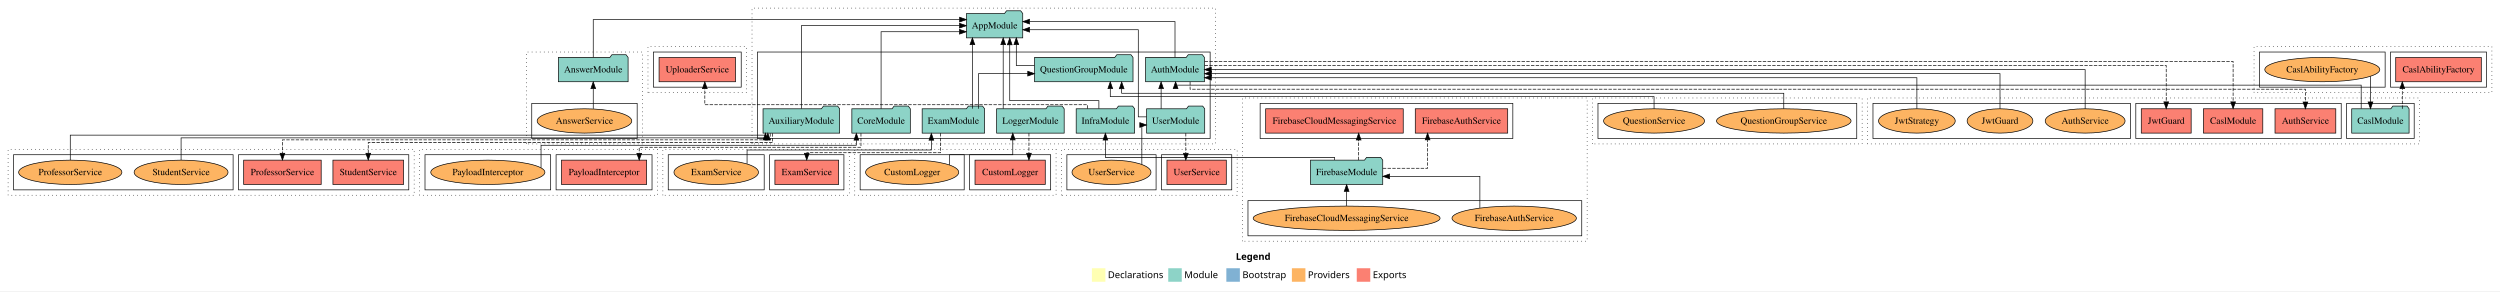
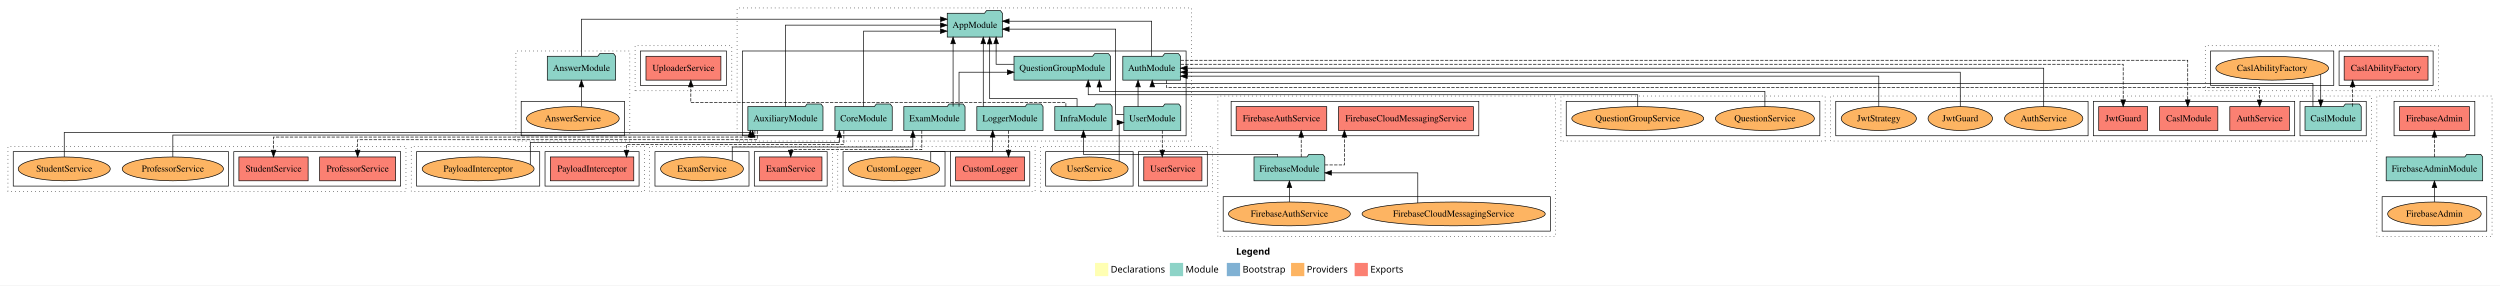
- <svg xmlns="http://www.w3.org/2000/svg" width="3700pt" height="431pt" viewBox="0.00 0.00 3700.00 431.00">
+ <svg xmlns="http://www.w3.org/2000/svg" width="3775pt" height="431pt" viewBox="0.00 0.00 3775.00 431.00">
  <g id="graph0" class="graph" transform="scale(1 1) rotate(0) translate(4 427)">
-     <polygon fill="white" stroke="transparent" points="-4,4 -4,-427 3696,-427 3696,4 -4,4" />
-     <text text-anchor="start" x="1825.01" y="-42.4" font-family="sans-serif" font-weight="bold" font-size="14.00">Legend</text>
-     <polygon fill="#ffffb3" stroke="transparent" points="1612,-10 1612,-30 1632,-30 1632,-10 1612,-10" />
-     <text text-anchor="start" x="1635.63" y="-15.4" font-family="sans-serif" font-size="14.00">  Declarations</text>
-     <polygon fill="#8dd3c7" stroke="transparent" points="1725,-10 1725,-30 1745,-30 1745,-10 1725,-10" />
-     <text text-anchor="start" x="1748.73" y="-15.4" font-family="sans-serif" font-size="14.00">  Module</text>
-     <polygon fill="#80b1d3" stroke="transparent" points="1811,-10 1811,-30 1831,-30 1831,-10 1811,-10" />
-     <text text-anchor="start" x="1834.78" y="-15.4" font-family="sans-serif" font-size="14.00">  Bootstrap</text>
-     <polygon fill="#fdb462" stroke="transparent" points="1908,-10 1908,-30 1928,-30 1928,-10 1908,-10" />
-     <text text-anchor="start" x="1931.67" y="-15.4" font-family="sans-serif" font-size="14.00">  Providers</text>
-     <polygon fill="#fb8072" stroke="transparent" points="2004,-10 2004,-30 2024,-30 2024,-10 2004,-10" />
-     <text text-anchor="start" x="2027.73" y="-15.4" font-family="sans-serif" font-size="14.00">  Exports</text>
+     <polygon fill="white" stroke="transparent" points="-4,4 -4,-427 3771,-427 3771,4 -4,4" />
+     <text text-anchor="start" x="1862.51" y="-42.4" font-family="sans-serif" font-weight="bold" font-size="14.00">Legend</text>
+     <polygon fill="#ffffb3" stroke="transparent" points="1649.5,-10 1649.5,-30 1669.5,-30 1669.5,-10 1649.5,-10" />
+     <text text-anchor="start" x="1673.13" y="-15.4" font-family="sans-serif" font-size="14.00">  Declarations</text>
+     <polygon fill="#8dd3c7" stroke="transparent" points="1762.5,-10 1762.5,-30 1782.5,-30 1782.5,-10 1762.5,-10" />
+     <text text-anchor="start" x="1786.23" y="-15.4" font-family="sans-serif" font-size="14.00">  Module</text>
+     <polygon fill="#80b1d3" stroke="transparent" points="1848.5,-10 1848.5,-30 1868.5,-30 1868.5,-10 1848.5,-10" />
+     <text text-anchor="start" x="1872.28" y="-15.4" font-family="sans-serif" font-size="14.00">  Bootstrap</text>
+     <polygon fill="#fdb462" stroke="transparent" points="1945.5,-10 1945.5,-30 1965.5,-30 1965.5,-10 1945.5,-10" />
+     <text text-anchor="start" x="1969.17" y="-15.4" font-family="sans-serif" font-size="14.00">  Providers</text>
+     <polygon fill="#fb8072" stroke="transparent" points="2041.5,-10 2041.5,-30 2061.5,-30 2061.5,-10 2041.5,-10" />
+     <text text-anchor="start" x="2065.23" y="-15.4" font-family="sans-serif" font-size="14.00">  Exports</text>
    <g id="clust1" class="cluster">
      <polygon fill="none" stroke="black" stroke-dasharray="1,5" points="775,-214 775,-350 947,-350 947,-214 775,-214" />
    </g>
    <g id="clust6" class="cluster">
      <polygon fill="none" stroke="black" points="783,-222 783,-274 939,-274 939,-222 783,-222" />
    </g>
    <g id="clust7" class="cluster">
      <polygon fill="none" stroke="black" stroke-dasharray="1,5" points="1109,-214 1109,-415 1795,-415 1795,-214 1109,-214" />
    </g>
    <g id="clust9" class="cluster">
      <polygon fill="none" stroke="black" points="1117,-222 1117,-350 1787,-350 1787,-222 1117,-222" />
    </g>
    <g id="clust13" class="cluster">
      <polygon fill="none" stroke="black" stroke-dasharray="1,5" points="2760,-214 2760,-282 3577,-282 3577,-214 2760,-214" />
    </g>
    <g id="clust15" class="cluster">
      <polygon fill="none" stroke="black" points="3469,-222 3469,-274 3569,-274 3569,-222 3469,-222" />
    </g>
    <g id="clust16" class="cluster">
      <polygon fill="none" stroke="black" points="3157,-222 3157,-274 3461,-274 3461,-222 3157,-222" />
    </g>
    <g id="clust18" class="cluster">
      <polygon fill="none" stroke="black" points="2768,-222 2768,-274 3149,-274 3149,-222 2768,-222" />
    </g>
    <g id="clust19" class="cluster">
      <polygon fill="none" stroke="black" stroke-dasharray="1,5" points="8,-138 8,-206 609,-206 609,-138 8,-138" />
    </g>
    <g id="clust22" class="cluster">
      <polygon fill="none" stroke="black" points="349,-146 349,-198 601,-198 601,-146 349,-146" />
    </g>
    <g id="clust24" class="cluster">
      <polygon fill="none" stroke="black" points="16,-146 16,-198 341,-198 341,-146 16,-146" />
    </g>
    <g id="clust25" class="cluster">
-       <polygon fill="none" stroke="black" stroke-dasharray="1,5" points="3332,-290 3332,-358 3684,-358 3684,-290 3332,-290" />
+       <polygon fill="none" stroke="black" stroke-dasharray="1,5" points="3326,-290 3326,-358 3678,-358 3678,-290 3326,-290" />
    </g>
    <g id="clust28" class="cluster">
-       <polygon fill="none" stroke="black" points="3534,-298 3534,-350 3676,-350 3676,-298 3534,-298" />
+       <polygon fill="none" stroke="black" points="3528,-298 3528,-350 3670,-350 3670,-298 3528,-298" />
    </g>
    <g id="clust30" class="cluster">
-       <polygon fill="none" stroke="black" points="3340,-298 3340,-350 3526,-350 3526,-298 3340,-298" />
+       <polygon fill="none" stroke="black" points="3334,-298 3334,-350 3520,-350 3520,-298 3334,-298" />
    </g>
    <g id="clust31" class="cluster">
      <polygon fill="none" stroke="black" stroke-dasharray="1,5" points="617,-138 617,-206 969,-206 969,-138 617,-138" />
    </g>
    <g id="clust34" class="cluster">
      <polygon fill="none" stroke="black" points="819,-146 819,-198 961,-198 961,-146 819,-146" />
    </g>
    <g id="clust36" class="cluster">
      <polygon fill="none" stroke="black" points="625,-146 625,-198 811,-198 811,-146 625,-146" />
    </g>
    <g id="clust37" class="cluster">
      <polygon fill="none" stroke="black" stroke-dasharray="1,5" points="977,-138 977,-206 1253,-206 1253,-138 977,-138" />
    </g>
    <g id="clust40" class="cluster">
      <polygon fill="none" stroke="black" points="1135,-146 1135,-198 1245,-198 1245,-146 1135,-146" />
    </g>
    <g id="clust42" class="cluster">
      <polygon fill="none" stroke="black" points="985,-146 985,-198 1127,-198 1127,-146 985,-146" />
    </g>
+     <g id="clust43" class="cluster">
+       <polygon fill="none" stroke="black" stroke-dasharray="1,5" points="3585,-70 3585,-282 3759,-282 3759,-70 3585,-70" />
+     </g>
+     <g id="clust46" class="cluster">
+       <polygon fill="none" stroke="black" points="3611,-222 3611,-274 3733,-274 3733,-222 3611,-222" />
+     </g>
+     <g id="clust48" class="cluster">
+       <polygon fill="none" stroke="black" points="3593,-78 3593,-130 3751,-130 3751,-78 3593,-78" />
+     </g>
    <g id="clust49" class="cluster">
      <polygon fill="none" stroke="black" stroke-dasharray="1,5" points="1835,-70 1835,-282 2345,-282 2345,-70 1835,-70" />
    </g>
    <g id="clust52" class="cluster">
-       <polygon fill="none" stroke="black" points="1861,-222 1861,-274 2235,-274 2235,-222 1861,-222" />
+       <polygon fill="none" stroke="black" points="1855,-222 1855,-274 2229,-274 2229,-222 1855,-222" />
    </g>
    <g id="clust54" class="cluster">
      <polygon fill="none" stroke="black" points="1843,-78 1843,-130 2337,-130 2337,-78 1843,-78" />
    </g>
    <g id="clust55" class="cluster">
      <polygon fill="none" stroke="black" stroke-dasharray="1,5" points="955,-290 955,-358 1101,-358 1101,-290 955,-290" />
    </g>
    <g id="clust58" class="cluster">
      <polygon fill="none" stroke="black" points="963,-298 963,-350 1093,-350 1093,-298 963,-298" />
    </g>
    <g id="clust61" class="cluster">
      <polygon fill="none" stroke="black" stroke-dasharray="1,5" points="1261,-138 1261,-206 1559,-206 1559,-138 1261,-138" />
    </g>
    <g id="clust64" class="cluster">
      <polygon fill="none" stroke="black" points="1431,-146 1431,-198 1551,-198 1551,-146 1431,-146" />
    </g>
    <g id="clust66" class="cluster">
      <polygon fill="none" stroke="black" points="1269,-146 1269,-198 1423,-198 1423,-146 1269,-146" />
    </g>
    <g id="clust67" class="cluster">
      <polygon fill="none" stroke="black" stroke-dasharray="1,5" points="2353,-214 2353,-282 2752,-282 2752,-214 2353,-214" />
    </g>
    <g id="clust72" class="cluster">
      <polygon fill="none" stroke="black" points="2361,-222 2361,-274 2744,-274 2744,-222 2361,-222" />
    </g>
    <g id="clust73" class="cluster">
      <polygon fill="none" stroke="black" stroke-dasharray="1,5" points="1567,-138 1567,-206 1827,-206 1827,-138 1567,-138" />
    </g>
    <g id="clust76" class="cluster">
      <polygon fill="none" stroke="black" points="1715,-146 1715,-198 1819,-198 1819,-146 1715,-146" />
    </g>
    <g id="clust78" class="cluster">
      <polygon fill="none" stroke="black" points="1575,-146 1575,-198 1707,-198 1707,-146 1575,-146" />
    </g>
    <g id="node1" class="node">
      <ellipse fill="#fdb462" stroke="black" cx="861" cy="-248" rx="70.04" ry="18" />
      <text text-anchor="middle" x="861" y="-243.8" font-family="Times,serif" font-size="14.00">AnswerService</text>
    </g>
    <g id="node2" class="node">
      <polygon fill="#8dd3c7" stroke="black" points="925.58,-342 922.58,-346 901.58,-346 898.58,-342 822.42,-342 822.42,-306 925.58,-306 925.58,-342" />
      <text text-anchor="middle" x="874" y="-319.8" font-family="Times,serif" font-size="14.00">AnswerModule</text>
    </g>
    <g id="edge1" class="edge">
      <path fill="none" stroke="black" d="M874,-266.01C874,-266.01 874,-295.85 874,-295.85" />
      <polygon fill="black" stroke="black" points="870.5,-295.85 874,-305.85 877.5,-295.85 870.5,-295.85" />
    </g>
    <g id="node11" class="node">
      <polygon fill="#8dd3c7" stroke="black" points="1509.66,-407 1506.66,-411 1485.66,-411 1482.66,-407 1426.34,-407 1426.34,-371 1509.66,-371 1509.66,-407" />
      <text text-anchor="middle" x="1468" y="-384.8" font-family="Times,serif" font-size="14.00">AppModule</text>
    </g>
    <g id="edge2" class="edge">
      <path fill="none" stroke="black" d="M874,-342.29C874,-364.21 874,-398 874,-398 874,-398 1416.23,-398 1416.23,-398" />
      <polygon fill="black" stroke="black" points="1416.23,-401.5 1426.23,-398 1416.23,-394.5 1416.23,-401.5" />
    </g>
    <g id="node3" class="node">
      <polygon fill="#8dd3c7" stroke="black" points="1778.55,-342 1775.55,-346 1754.55,-346 1751.55,-342 1691.45,-342 1691.45,-306 1778.55,-306 1778.55,-342" />
      <text text-anchor="middle" x="1735" y="-319.8" font-family="Times,serif" font-size="14.00">AuthModule</text>
    </g>
    <g id="edge3" class="edge">
      <path fill="none" stroke="black" d="M1735,-342.28C1735,-363.32 1735,-395 1735,-395 1735,-395 1519.72,-395 1519.72,-395" />
      <polygon fill="black" stroke="black" points="1519.72,-391.5 1509.72,-395 1519.72,-398.5 1519.72,-391.5" />
    </g>
    <g id="node13" class="node">
      <polygon fill="#fb8072" stroke="black" points="3452.98,-266 3363.02,-266 3363.02,-230 3452.98,-230 3452.98,-266" />
      <text text-anchor="middle" x="3408" y="-243.8" font-family="Times,serif" font-size="14.00">AuthService </text>
    </g>
    <g id="edge13" class="edge">
      <path fill="none" stroke="black" stroke-dasharray="5,2" d="M1757.33,-305.8C1757.33,-299.97 1757.33,-295 1757.33,-295 1757.33,-295 3408,-295 3408,-295 3408,-295 3408,-276.04 3408,-276.04" />
      <polygon fill="black" stroke="black" points="3411.5,-276.04 3408,-266.04 3404.5,-276.04 3411.5,-276.04" />
    </g>
    <g id="node14" class="node">
      <polygon fill="#fb8072" stroke="black" points="3344.94,-266 3257.06,-266 3257.06,-230 3344.94,-230 3344.94,-266" />
      <text text-anchor="middle" x="3301" y="-243.8" font-family="Times,serif" font-size="14.00">CaslModule </text>
    </g>
    <g id="edge14" class="edge">
-       <path fill="none" stroke="black" stroke-dasharray="5,2" d="M1778.93,-336C2032.82,-336 3301,-336 3301,-336 3301,-336 3301,-276.23 3301,-276.23" />
-       <polygon fill="black" stroke="black" points="3304.5,-276.23 3301,-266.23 3297.5,-276.23 3304.5,-276.23" />
+       <path fill="none" stroke="black" stroke-dasharray="5,2" d="M1778.89,-336C2032.53,-336 3299.48,-336 3299.48,-336 3299.48,-336 3299.48,-276.23 3299.48,-276.23" />
+       <polygon fill="black" stroke="black" points="3302.98,-276.23 3299.48,-266.23 3295.98,-276.23 3302.98,-276.23" />
    </g>
    <g id="node15" class="node">
      <polygon fill="#fb8072" stroke="black" points="3238.92,-266 3165.08,-266 3165.08,-230 3238.92,-230 3238.92,-266" />
      <text text-anchor="middle" x="3202" y="-243.8" font-family="Times,serif" font-size="14.00">JwtGuard </text>
    </g>
    <g id="edge15" class="edge">
      <path fill="none" stroke="black" stroke-dasharray="5,2" d="M1778.9,-330C2023,-330 3202,-330 3202,-330 3202,-330 3202,-276.2 3202,-276.2" />
      <polygon fill="black" stroke="black" points="3205.5,-276.2 3202,-266.2 3198.5,-276.2 3205.5,-276.2" />
    </g>
    <g id="node4" class="node">
      <polygon fill="#8dd3c7" stroke="black" points="1238.7,-266 1235.7,-270 1214.7,-270 1211.7,-266 1125.3,-266 1125.3,-230 1238.7,-230 1238.7,-266" />
      <text text-anchor="middle" x="1182" y="-243.8" font-family="Times,serif" font-size="14.00">AuxiliaryModule</text>
    </g>
    <g id="edge4" class="edge">
      <path fill="none" stroke="black" d="M1182,-266.14C1182,-304.23 1182,-389 1182,-389 1182,-389 1416.11,-389 1416.11,-389" />
      <polygon fill="black" stroke="black" points="1416.11,-392.5 1426.11,-389 1416.11,-385.5 1416.11,-392.5" />
    </g>
    <g id="node19" class="node">
-       <polygon fill="#fb8072" stroke="black" points="471.35,-190 356.65,-190 356.65,-154 471.35,-154 471.35,-190" />
-       <text text-anchor="middle" x="414" y="-167.8" font-family="Times,serif" font-size="14.00">ProfessorService </text>
+       <polygon fill="#fb8072" stroke="black" points="593.35,-190 478.65,-190 478.65,-154 593.35,-154 593.35,-190" />
+       <text text-anchor="middle" x="536" y="-167.8" font-family="Times,serif" font-size="14.00">ProfessorService </text>
    </g>
    <g id="edge19" class="edge">
-       <path fill="none" stroke="black" stroke-dasharray="5,2" d="M1135.92,-229.79C1135.92,-224.45 1135.92,-220 1135.92,-220 1135.92,-220 414,-220 414,-220 414,-220 414,-200.15 414,-200.15" />
-       <polygon fill="black" stroke="black" points="417.5,-200.15 414,-190.15 410.5,-200.15 417.5,-200.15" />
+       <path fill="none" stroke="black" stroke-dasharray="5,2" d="M1139.43,-229.76C1139.43,-222.57 1139.43,-216 1139.43,-216 1139.43,-216 536,-216 536,-216 536,-216 536,-200.15 536,-200.15" />
+       <polygon fill="black" stroke="black" points="539.5,-200.15 536,-190.15 532.5,-200.15 539.5,-200.15" />
    </g>
    <g id="node20" class="node">
-       <polygon fill="#fb8072" stroke="black" points="593.26,-190 488.74,-190 488.74,-154 593.26,-154 593.26,-190" />
-       <text text-anchor="middle" x="541" y="-167.8" font-family="Times,serif" font-size="14.00">StudentService </text>
+       <polygon fill="#fb8072" stroke="black" points="461.26,-190 356.74,-190 356.74,-154 461.26,-154 461.26,-190" />
+       <text text-anchor="middle" x="409" y="-167.8" font-family="Times,serif" font-size="14.00">StudentService </text>
    </g>
    <g id="edge20" class="edge">
-       <path fill="none" stroke="black" stroke-dasharray="5,2" d="M1139.43,-229.76C1139.43,-222.57 1139.43,-216 1139.43,-216 1139.43,-216 541,-216 541,-216 541,-216 541,-200.15 541,-200.15" />
-       <polygon fill="black" stroke="black" points="544.5,-200.15 541,-190.15 537.5,-200.15 544.5,-200.15" />
+       <path fill="none" stroke="black" stroke-dasharray="5,2" d="M1135.92,-229.79C1135.92,-224.45 1135.92,-220 1135.92,-220 1135.92,-220 409,-220 409,-220 409,-220 409,-200.15 409,-200.15" />
+       <polygon fill="black" stroke="black" points="412.5,-200.15 409,-190.15 405.5,-200.15 412.5,-200.15" />
    </g>
    <g id="node5" class="node">
      <polygon fill="#8dd3c7" stroke="black" points="1343.26,-266 1340.26,-270 1319.26,-270 1316.26,-266 1256.74,-266 1256.74,-230 1343.26,-230 1343.26,-266" />
      <text text-anchor="middle" x="1300" y="-243.8" font-family="Times,serif" font-size="14.00">CoreModule</text>
    </g>
    <g id="edge5" class="edge">
      <path fill="none" stroke="black" d="M1300,-266.08C1300,-302.23 1300,-380 1300,-380 1300,-380 1416.04,-380 1416.04,-380" />
      <polygon fill="black" stroke="black" points="1416.04,-383.5 1426.04,-380 1416.04,-376.5 1416.04,-383.5" />
    </g>
    <g id="node25" class="node">
      <polygon fill="#fb8072" stroke="black" points="953.01,-190 826.99,-190 826.99,-154 953.01,-154 953.01,-190" />
      <text text-anchor="middle" x="890" y="-167.8" font-family="Times,serif" font-size="14.00">PayloadInterceptor </text>
    </g>
    <g id="edge25" class="edge">
      <path fill="none" stroke="black" stroke-dasharray="5,2" d="M1270.23,-229.87C1270.23,-219.69 1270.23,-209 1270.23,-209 1270.23,-209 942.01,-209 942.01,-209 942.01,-209 942.01,-200.07 942.01,-200.07" />
      <polygon fill="black" stroke="black" points="945.51,-200.07 942.01,-190.07 938.51,-200.07 945.51,-200.07" />
    </g>
    <g id="node6" class="node">
      <polygon fill="#8dd3c7" stroke="black" points="1453.21,-266 1450.21,-270 1429.21,-270 1426.21,-266 1360.79,-266 1360.79,-230 1453.21,-230 1453.21,-266" />
      <text text-anchor="middle" x="1407" y="-243.8" font-family="Times,serif" font-size="14.00">ExamModule</text>
    </g>
    <g id="node9" class="node">
      <polygon fill="#8dd3c7" stroke="black" points="1672.86,-342 1669.86,-346 1648.86,-346 1645.86,-342 1527.14,-342 1527.14,-306 1672.86,-306 1672.86,-342" />
      <text text-anchor="middle" x="1600" y="-319.8" font-family="Times,serif" font-size="14.00">QuestionGroupModule</text>
    </g>
-     <g id="edge37" class="edge">
+     <g id="edge39" class="edge">
      <path fill="none" stroke="black" d="M1444.13,-266.03C1444.13,-286.77 1444.13,-318 1444.13,-318 1444.13,-318 1517.08,-318 1517.08,-318" />
      <polygon fill="black" stroke="black" points="1517.08,-321.5 1527.08,-318 1517.08,-314.5 1517.08,-321.5" />
    </g>
    <g id="edge6" class="edge">
      <path fill="none" stroke="black" d="M1435.15,-266.14C1435.15,-266.14 1435.15,-360.93 1435.15,-360.93" />
      <polygon fill="black" stroke="black" points="1431.65,-360.92 1435.15,-370.93 1438.65,-360.93 1431.65,-360.92" />
    </g>
    <g id="node27" class="node">
      <polygon fill="#fb8072" stroke="black" points="1237.14,-190 1142.86,-190 1142.86,-154 1237.14,-154 1237.14,-190" />
      <text text-anchor="middle" x="1190" y="-167.8" font-family="Times,serif" font-size="14.00">ExamService </text>
    </g>
    <g id="edge27" class="edge">
      <path fill="none" stroke="black" stroke-dasharray="5,2" d="M1387.93,-229.96C1387.93,-216.71 1387.93,-201 1387.93,-201 1387.93,-201 1190,-201 1190,-201 1190,-201 1190,-199.92 1190,-199.92" />
      <polygon fill="black" stroke="black" points="1193.5,-200.2 1190,-190.2 1186.5,-200.2 1193.5,-200.2" />
    </g>
    <g id="node7" class="node">
      <polygon fill="#8dd3c7" stroke="black" points="1675.25,-266 1672.25,-270 1651.25,-270 1648.25,-266 1588.75,-266 1588.75,-230 1675.25,-230 1675.25,-266" />
      <text text-anchor="middle" x="1632" y="-243.8" font-family="Times,serif" font-size="14.00">InfraModule</text>
    </g>
    <g id="edge7" class="edge">
      <path fill="none" stroke="black" d="M1622.35,-266.14C1622.35,-272.46 1622.35,-278 1622.35,-278 1622.35,-278 1490.42,-278 1490.42,-278 1490.42,-278 1490.42,-360.67 1490.42,-360.67" />
      <polygon fill="black" stroke="black" points="1486.92,-360.67 1490.42,-370.67 1493.92,-360.67 1486.92,-360.67" />
    </g>
-     <g id="node34" class="node">
+     <g id="node37" class="node">
      <polygon fill="#fb8072" stroke="black" points="1084.57,-342 971.43,-342 971.43,-306 1084.57,-306 1084.57,-342" />
      <text text-anchor="middle" x="1028" y="-319.8" font-family="Times,serif" font-size="14.00">UploaderService </text>
    </g>
-     <g id="edge34" class="edge">
+     <g id="edge36" class="edge">
      <path fill="none" stroke="black" stroke-dasharray="5,2" d="M1605.49,-266.19C1605.49,-269.54 1605.49,-272 1605.49,-272 1605.49,-272 1039.13,-272 1039.13,-272 1039.13,-272 1039.13,-295.81 1039.13,-295.81" />
      <polygon fill="black" stroke="black" points="1035.63,-295.81 1039.13,-305.81 1042.63,-295.81 1035.63,-295.81" />
    </g>
    <g id="node8" class="node">
      <polygon fill="#8dd3c7" stroke="black" points="1570.98,-266 1567.98,-270 1546.98,-270 1543.98,-266 1471.02,-266 1471.02,-230 1570.98,-230 1570.98,-266" />
      <text text-anchor="middle" x="1521" y="-243.8" font-family="Times,serif" font-size="14.00">LoggerModule</text>
    </g>
    <g id="edge8" class="edge">
      <path fill="none" stroke="black" d="M1480.72,-266.14C1480.72,-266.14 1480.72,-360.93 1480.72,-360.93" />
      <polygon fill="black" stroke="black" points="1477.22,-360.92 1480.72,-370.93 1484.22,-360.93 1477.22,-360.92" />
    </g>
-     <g id="node35" class="node">
+     <g id="node38" class="node">
      <polygon fill="#fb8072" stroke="black" points="1542.99,-190 1439.01,-190 1439.01,-154 1542.99,-154 1542.99,-190" />
      <text text-anchor="middle" x="1491" y="-167.8" font-family="Times,serif" font-size="14.00">CustomLogger </text>
    </g>
-     <g id="edge35" class="edge">
+     <g id="edge37" class="edge">
      <path fill="none" stroke="black" stroke-dasharray="5,2" d="M1518.83,-229.99C1518.83,-229.99 1518.83,-200.15 1518.83,-200.15" />
      <polygon fill="black" stroke="black" points="1522.33,-200.15 1518.83,-190.15 1515.33,-200.15 1522.33,-200.15" />
    </g>
    <g id="edge9" class="edge">
      <path fill="none" stroke="black" d="M1526.89,-330C1511.66,-330 1500.12,-330 1500.12,-330 1500.12,-330 1500.12,-360.98 1500.12,-360.98" />
      <polygon fill="black" stroke="black" points="1496.62,-360.98 1500.12,-370.98 1503.62,-360.98 1496.62,-360.98" />
    </g>
    <g id="node10" class="node">
      <polygon fill="#8dd3c7" stroke="black" points="1778.98,-266 1775.98,-270 1754.98,-270 1751.98,-266 1693.02,-266 1693.02,-230 1778.98,-230 1778.98,-266" />
      <text text-anchor="middle" x="1736" y="-243.8" font-family="Times,serif" font-size="14.00">UserModule</text>
    </g>
    <g id="edge12" class="edge">
      <path fill="none" stroke="black" d="M1714.45,-266.01C1714.45,-266.01 1714.45,-295.85 1714.45,-295.85" />
      <polygon fill="black" stroke="black" points="1710.95,-295.85 1714.45,-305.85 1717.95,-295.85 1710.95,-295.85" />
    </g>
    <g id="edge10" class="edge">
      <path fill="none" stroke="black" d="M1692.94,-254C1685.8,-254 1680.66,-254 1680.66,-254 1680.66,-254 1680.66,-383 1680.66,-383 1680.66,-383 1519.76,-383 1519.76,-383" />
      <polygon fill="black" stroke="black" points="1519.76,-379.5 1509.76,-383 1519.76,-386.5 1519.76,-379.5" />
    </g>
-     <g id="node39" class="node">
+     <g id="node42" class="node">
      <polygon fill="#fb8072" stroke="black" points="1810.9,-190 1723.1,-190 1723.1,-154 1810.9,-154 1810.9,-190" />
      <text text-anchor="middle" x="1767" y="-167.8" font-family="Times,serif" font-size="14.00">UserService </text>
    </g>
-     <g id="edge40" class="edge">
+     <g id="edge42" class="edge">
      <path fill="none" stroke="black" stroke-dasharray="5,2" d="M1751.02,-229.99C1751.02,-229.99 1751.02,-200.15 1751.02,-200.15" />
      <polygon fill="black" stroke="black" points="1754.52,-200.15 1751.02,-190.15 1747.52,-200.15 1754.52,-200.15" />
    </g>
    <g id="node12" class="node">
      <polygon fill="#8dd3c7" stroke="black" points="3561.44,-266 3558.44,-270 3537.44,-270 3534.44,-266 3476.56,-266 3476.56,-230 3561.44,-230 3561.44,-266" />
      <text text-anchor="middle" x="3519" y="-243.8" font-family="Times,serif" font-size="14.00">CaslModule</text>
    </g>
    <g id="edge11" class="edge">
-       <path fill="none" stroke="black" d="M3490.54,-266.24C3490.54,-281.57 3490.54,-301 3490.54,-301 3490.54,-301 1735.89,-301 1735.89,-301 1735.89,-301 1735.89,-301.49 1735.89,-301.49" />
+       <path fill="none" stroke="black" d="M3488.54,-266.24C3488.54,-281.57 3488.54,-301 3488.54,-301 3488.54,-301 1735.89,-301 1735.89,-301 1735.89,-301 1735.89,-301.49 1735.89,-301.49" />
      <polygon fill="black" stroke="black" points="1732.39,-295.88 1735.89,-305.88 1739.39,-295.88 1732.39,-295.88" />
    </g>
    <g id="node23" class="node">
-       <polygon fill="#fb8072" stroke="black" points="3668.32,-342 3541.68,-342 3541.68,-306 3668.32,-306 3668.32,-342" />
-       <text text-anchor="middle" x="3605" y="-319.8" font-family="Times,serif" font-size="14.00">CaslAbilityFactory </text>
+       <polygon fill="#fb8072" stroke="black" points="3662.32,-342 3535.68,-342 3535.68,-306 3662.32,-306 3662.32,-342" />
+       <text text-anchor="middle" x="3599" y="-319.8" font-family="Times,serif" font-size="14.00">CaslAbilityFactory </text>
    </g>
    <g id="edge23" class="edge">
-       <path fill="none" stroke="black" stroke-dasharray="5,2" d="M3551.4,-266.01C3551.4,-266.01 3551.4,-295.85 3551.4,-295.85" />
-       <polygon fill="black" stroke="black" points="3547.9,-295.85 3551.4,-305.85 3554.9,-295.85 3547.9,-295.85" />
+       <path fill="none" stroke="black" stroke-dasharray="5,2" d="M3548.4,-266.01C3548.4,-266.01 3548.4,-295.85 3548.4,-295.85" />
+       <polygon fill="black" stroke="black" points="3544.9,-295.85 3548.4,-305.85 3551.9,-295.85 3544.9,-295.85" />
    </g>
    <g id="node16" class="node">
      <ellipse fill="#fdb462" stroke="black" cx="3082" cy="-248" rx="59.11" ry="18" />
      <text text-anchor="middle" x="3082" y="-243.8" font-family="Times,serif" font-size="14.00">AuthService</text>
    </g>
    <g id="edge16" class="edge">
      <path fill="none" stroke="black" d="M3082,-266.01C3082,-288.49 3082,-324 3082,-324 3082,-324 1788.67,-324 1788.67,-324" />
      <polygon fill="black" stroke="black" points="1788.67,-320.5 1778.67,-324 1788.67,-327.5 1788.67,-320.5" />
    </g>
    <g id="node17" class="node">
      <ellipse fill="#fdb462" stroke="black" cx="2956" cy="-248" rx="48.65" ry="18" />
      <text text-anchor="middle" x="2956" y="-243.8" font-family="Times,serif" font-size="14.00">JwtGuard</text>
    </g>
    <g id="edge17" class="edge">
      <path fill="none" stroke="black" d="M2956,-266.03C2956,-286.77 2956,-318 2956,-318 2956,-318 1788.82,-318 1788.82,-318" />
      <polygon fill="black" stroke="black" points="1788.82,-314.5 1778.82,-318 1788.82,-321.5 1788.82,-314.5" />
    </g>
    <g id="node18" class="node">
      <ellipse fill="#fdb462" stroke="black" cx="2833" cy="-248" rx="56.76" ry="18" />
      <text text-anchor="middle" x="2833" y="-243.8" font-family="Times,serif" font-size="14.00">JwtStrategy</text>
    </g>
    <g id="edge18" class="edge">
      <path fill="none" stroke="black" d="M2833,-266.17C2833,-285.09 2833,-312 2833,-312 2833,-312 1788.72,-312 1788.72,-312" />
      <polygon fill="black" stroke="black" points="1788.72,-308.5 1778.72,-312 1788.72,-315.5 1788.72,-308.5" />
    </g>
    <g id="node21" class="node">
-       <ellipse fill="#fdb462" stroke="black" cx="100" cy="-172" rx="76.42" ry="18" />
-       <text text-anchor="middle" x="100" y="-167.8" font-family="Times,serif" font-size="14.00">ProfessorService</text>
+       <ellipse fill="#fdb462" stroke="black" cx="257" cy="-172" rx="76.42" ry="18" />
+       <text text-anchor="middle" x="257" y="-167.8" font-family="Times,serif" font-size="14.00">ProfessorService</text>
    </g>
    <g id="edge21" class="edge">
-       <path fill="none" stroke="black" d="M100,-190.01C100,-206.05 100,-227 100,-227 100,-227 1128.91,-227 1128.91,-227 1128.91,-227 1128.91,-227.29 1128.91,-227.29" />
+       <path fill="none" stroke="black" d="M257,-190.12C257,-204.78 257,-223 257,-223 257,-223 1132.41,-223 1132.41,-223 1132.41,-223 1132.41,-223.68 1132.41,-223.68" />
+       <polygon fill="black" stroke="black" points="1128.91,-219.83 1132.41,-229.83 1135.91,-219.83 1128.91,-219.83" />
+     </g>
+     <g id="node22" class="node">
+       <ellipse fill="#fdb462" stroke="black" cx="93" cy="-172" rx="69.5" ry="18" />
+       <text text-anchor="middle" x="93" y="-167.8" font-family="Times,serif" font-size="14.00">StudentService</text>
+     </g>
+     <g id="edge22" class="edge">
+       <path fill="none" stroke="black" d="M93,-190.01C93,-206.05 93,-227 93,-227 93,-227 1128.91,-227 1128.91,-227 1128.91,-227 1128.91,-227.29 1128.91,-227.29" />
      <polygon fill="black" stroke="black" points="1125.41,-219.92 1128.91,-229.92 1132.41,-219.92 1125.41,-219.92" />
    </g>
-     <g id="node22" class="node">
-       <ellipse fill="#fdb462" stroke="black" cx="264" cy="-172" rx="69.5" ry="18" />
-       <text text-anchor="middle" x="264" y="-167.8" font-family="Times,serif" font-size="14.00">StudentService</text>
-     </g>
-     <g id="edge22" class="edge">
-       <path fill="none" stroke="black" d="M264,-190.12C264,-204.78 264,-223 264,-223 264,-223 1132.41,-223 1132.41,-223 1132.41,-223 1132.41,-223.68 1132.41,-223.68" />
-       <polygon fill="black" stroke="black" points="1128.91,-219.83 1132.41,-229.83 1135.91,-219.83 1128.91,-219.83" />
-     </g>
    <g id="node24" class="node">
-       <ellipse fill="#fdb462" stroke="black" cx="3433" cy="-324" rx="85.13" ry="18" />
-       <text text-anchor="middle" x="3433" y="-319.8" font-family="Times,serif" font-size="14.00">CaslAbilityFactory</text>
+       <ellipse fill="#fdb462" stroke="black" cx="3427" cy="-324" rx="85.13" ry="18" />
+       <text text-anchor="middle" x="3427" y="-319.8" font-family="Times,serif" font-size="14.00">CaslAbilityFactory</text>
    </g>
    <g id="edge24" class="edge">
-       <path fill="none" stroke="black" d="M3504.3,-314.06C3504.3,-314.06 3504.3,-276.09 3504.3,-276.09" />
-       <polygon fill="black" stroke="black" points="3507.8,-276.09 3504.3,-266.09 3500.8,-276.09 3507.8,-276.09" />
+       <path fill="none" stroke="black" d="M3500.3,-314.68C3500.3,-314.68 3500.3,-276.11 3500.3,-276.11" />
+       <polygon fill="black" stroke="black" points="3503.8,-276.11 3500.3,-266.11 3496.8,-276.11 3503.8,-276.11" />
    </g>
    <g id="node26" class="node">
      <ellipse fill="#fdb462" stroke="black" cx="718" cy="-172" rx="84.51" ry="18" />
      <text text-anchor="middle" x="718" y="-167.8" font-family="Times,serif" font-size="14.00">PayloadInterceptor</text>
    </g>
    <g id="edge26" class="edge">
      <path fill="none" stroke="black" d="M796.74,-178.61C796.74,-189.97 796.74,-212 796.74,-212 796.74,-212 1263.42,-212 1263.42,-212 1263.42,-212 1263.42,-219.58 1263.42,-219.58" />
      <polygon fill="black" stroke="black" points="1259.92,-219.58 1263.42,-229.58 1266.92,-219.58 1259.92,-219.58" />
    </g>
    <g id="node28" class="node">
      <ellipse fill="#fdb462" stroke="black" cx="1056" cy="-172" rx="62.54" ry="18" />
      <text text-anchor="middle" x="1056" y="-167.8" font-family="Times,serif" font-size="14.00">ExamService</text>
    </g>
    <g id="edge28" class="edge">
      <path fill="none" stroke="black" d="M1101.65,-184.66C1101.65,-193.97 1101.65,-205 1101.65,-205 1101.65,-205 1374.42,-205 1374.42,-205 1374.42,-205 1374.42,-219.51 1374.42,-219.51" />
      <polygon fill="black" stroke="black" points="1370.92,-219.51 1374.42,-229.51 1377.92,-219.51 1370.92,-219.51" />
    </g>
    <g id="node29" class="node">
-       <polygon fill="#fb8072" stroke="black" points="2227.4,-266 2090.6,-266 2090.6,-230 2227.4,-230 2227.4,-266" />
-       <text text-anchor="middle" x="2159" y="-243.8" font-family="Times,serif" font-size="14.00">FirebaseAuthService </text>
+       <polygon fill="#fb8072" stroke="black" points="3724.81,-266 3619.19,-266 3619.19,-230 3724.81,-230 3724.81,-266" />
+       <text text-anchor="middle" x="3672" y="-243.8" font-family="Times,serif" font-size="14.00">FirebaseAdmin </text>
    </g>
    <g id="node30" class="node">
-       <polygon fill="#fb8072" stroke="black" points="2072.78,-266 1869.22,-266 1869.22,-230 2072.78,-230 2072.78,-266" />
-       <text text-anchor="middle" x="1971" y="-243.8" font-family="Times,serif" font-size="14.00">FirebaseCloudMessagingService </text>
+       <polygon fill="#8dd3c7" stroke="black" points="3744.86,-190 3741.86,-194 3720.86,-194 3717.86,-190 3599.14,-190 3599.14,-154 3744.86,-154 3744.86,-190" />
+       <text text-anchor="middle" x="3672" y="-167.8" font-family="Times,serif" font-size="14.00">FirebaseAdminModule</text>
+     </g>
+     <g id="edge29" class="edge">
+       <path fill="none" stroke="black" stroke-dasharray="5,2" d="M3672,-190.01C3672,-190.01 3672,-219.85 3672,-219.85" />
+       <polygon fill="black" stroke="black" points="3668.5,-219.85 3672,-229.85 3675.5,-219.85 3668.5,-219.85" />
    </g>
    <g id="node31" class="node">
-       <polygon fill="#8dd3c7" stroke="black" points="2042.47,-190 2039.47,-194 2018.47,-194 2015.47,-190 1935.53,-190 1935.53,-154 2042.47,-154 2042.47,-190" />
-       <text text-anchor="middle" x="1989" y="-167.8" font-family="Times,serif" font-size="14.00">FirebaseModule</text>
+       <ellipse fill="#fdb462" stroke="black" cx="3672" cy="-104" rx="70.64" ry="18" />
+       <text text-anchor="middle" x="3672" y="-99.8" font-family="Times,serif" font-size="14.00">FirebaseAdmin</text>
+     </g>
+     <g id="edge30" class="edge">
+       <path fill="none" stroke="black" d="M3672,-122.22C3672,-122.22 3672,-143.73 3672,-143.73" />
+       <polygon fill="black" stroke="black" points="3668.5,-143.73 3672,-153.73 3675.5,-143.73 3668.5,-143.73" />
+     </g>
+     <g id="node32" class="node">
+       <polygon fill="#fb8072" stroke="black" points="1999.4,-266 1862.6,-266 1862.6,-230 1999.4,-230 1999.4,-266" />
+       <text text-anchor="middle" x="1931" y="-243.8" font-family="Times,serif" font-size="14.00">FirebaseAuthService </text>
+     </g>
+     <g id="node33" class="node">
+       <polygon fill="#fb8072" stroke="black" points="2220.78,-266 2017.22,-266 2017.22,-230 2220.78,-230 2220.78,-266" />
+       <text text-anchor="middle" x="2119" y="-243.8" font-family="Times,serif" font-size="14.00">FirebaseCloudMessagingService </text>
+     </g>
+     <g id="node34" class="node">
+       <polygon fill="#8dd3c7" stroke="black" points="1996.47,-190 1993.47,-194 1972.47,-194 1969.47,-190 1889.53,-190 1889.53,-154 1996.47,-154 1996.47,-190" />
+       <text text-anchor="middle" x="1943" y="-167.8" font-family="Times,serif" font-size="14.00">FirebaseModule</text>
+     </g>
+     <g id="edge35" class="edge">
+       <path fill="none" stroke="black" d="M1925.17,-190.17C1925.17,-192.45 1925.17,-194 1925.17,-194 1925.17,-194 1632,-194 1632,-194 1632,-194 1632,-219.72 1632,-219.72" />
+       <polygon fill="black" stroke="black" points="1628.5,-219.72 1632,-229.72 1635.5,-219.72 1628.5,-219.72" />
+     </g>
+     <g id="edge31" class="edge">
+       <path fill="none" stroke="black" stroke-dasharray="5,2" d="M1960.83,-190.01C1960.83,-190.01 1960.83,-219.85 1960.83,-219.85" />
+       <polygon fill="black" stroke="black" points="1957.33,-219.85 1960.83,-229.85 1964.33,-219.85 1957.33,-219.85" />
+     </g>
+     <g id="edge32" class="edge">
+       <path fill="none" stroke="black" stroke-dasharray="5,2" d="M1996.54,-178C2012.62,-178 2026.06,-178 2026.06,-178 2026.06,-178 2026.06,-219.97 2026.06,-219.97" />
+       <polygon fill="black" stroke="black" points="2022.56,-219.97 2026.06,-229.97 2029.56,-219.97 2022.56,-219.97" />
+     </g>
+     <g id="node35" class="node">
+       <ellipse fill="#fdb462" stroke="black" cx="1943" cy="-104" rx="92.03" ry="18" />
+       <text text-anchor="middle" x="1943" y="-99.8" font-family="Times,serif" font-size="14.00">FirebaseAuthService</text>
    </g>
    <g id="edge33" class="edge">
-       <path fill="none" stroke="black" d="M1971.17,-190.17C1971.17,-192.45 1971.17,-194 1971.17,-194 1971.17,-194 1632,-194 1632,-194 1632,-194 1632,-219.72 1632,-219.72" />
-       <polygon fill="black" stroke="black" points="1628.5,-219.72 1632,-229.72 1635.5,-219.72 1628.5,-219.72" />
-     </g>
-     <g id="edge29" class="edge">
-       <path fill="none" stroke="black" stroke-dasharray="5,2" d="M2042.62,-178C2074.53,-178 2108.85,-178 2108.85,-178 2108.85,-178 2108.85,-219.97 2108.85,-219.97" />
-       <polygon fill="black" stroke="black" points="2105.35,-219.97 2108.85,-229.97 2112.35,-219.97 2105.35,-219.97" />
-     </g>
-     <g id="edge30" class="edge">
-       <path fill="none" stroke="black" stroke-dasharray="5,2" d="M2006.83,-190.01C2006.83,-190.01 2006.83,-219.85 2006.83,-219.85" />
-       <polygon fill="black" stroke="black" points="2003.33,-219.85 2006.83,-229.85 2010.33,-219.85 2003.33,-219.85" />
-     </g>
-     <g id="node32" class="node">
-       <ellipse fill="#fdb462" stroke="black" cx="2237" cy="-104" rx="92.03" ry="18" />
-       <text text-anchor="middle" x="2237" y="-99.8" font-family="Times,serif" font-size="14.00">FirebaseAuthService</text>
-     </g>
-     <g id="edge31" class="edge">
-       <path fill="none" stroke="black" d="M2186.22,-119.33C2186.22,-137.69 2186.22,-166 2186.22,-166 2186.22,-166 2052.63,-166 2052.63,-166" />
-       <polygon fill="black" stroke="black" points="2052.63,-162.5 2042.63,-166 2052.63,-169.5 2052.63,-162.5" />
-     </g>
-     <g id="node33" class="node">
-       <ellipse fill="#fdb462" stroke="black" cx="1989" cy="-104" rx="138.3" ry="18" />
-       <text text-anchor="middle" x="1989" y="-99.8" font-family="Times,serif" font-size="14.00">FirebaseCloudMessagingService</text>
-     </g>
-     <g id="edge32" class="edge">
-       <path fill="none" stroke="black" d="M1989,-122.22C1989,-122.22 1989,-143.73 1989,-143.73" />
-       <polygon fill="black" stroke="black" points="1985.5,-143.73 1989,-153.73 1992.5,-143.73 1985.5,-143.73" />
+       <path fill="none" stroke="black" d="M1943,-122.22C1943,-122.22 1943,-143.73 1943,-143.73" />
+       <polygon fill="black" stroke="black" points="1939.5,-143.73 1943,-153.73 1946.5,-143.73 1939.5,-143.73" />
    </g>
    <g id="node36" class="node">
+       <ellipse fill="#fdb462" stroke="black" cx="2191" cy="-104" rx="138.3" ry="18" />
+       <text text-anchor="middle" x="2191" y="-99.8" font-family="Times,serif" font-size="14.00">FirebaseCloudMessagingService</text>
+     </g>
+     <g id="edge34" class="edge">
+       <path fill="none" stroke="black" d="M2136.87,-120.61C2136.87,-138.98 2136.87,-166 2136.87,-166 2136.87,-166 2006.49,-166 2006.49,-166" />
+       <polygon fill="black" stroke="black" points="2006.49,-162.5 1996.49,-166 2006.49,-169.5 2006.49,-162.5" />
+     </g>
+     <g id="node39" class="node">
      <ellipse fill="#fdb462" stroke="black" cx="1346" cy="-172" rx="68.94" ry="18" />
      <text text-anchor="middle" x="1346" y="-167.8" font-family="Times,serif" font-size="14.00">CustomLogger</text>
    </g>
-     <g id="edge36" class="edge">
+     <g id="edge38" class="edge">
      <path fill="none" stroke="black" d="M1401.45,-182.88C1401.45,-190 1401.45,-198 1401.45,-198 1401.45,-198 1494.92,-198 1494.92,-198 1494.92,-198 1494.92,-219.95 1494.92,-219.95" />
      <polygon fill="black" stroke="black" points="1491.42,-219.95 1494.92,-229.95 1498.42,-219.95 1491.42,-219.95" />
    </g>
-     <g id="node37" class="node">
-       <ellipse fill="#fdb462" stroke="black" cx="2636" cy="-248" rx="99.56" ry="18" />
-       <text text-anchor="middle" x="2636" y="-243.8" font-family="Times,serif" font-size="14.00">QuestionGroupService</text>
-     </g>
-     <g id="edge38" class="edge">
-       <path fill="none" stroke="black" d="M2636,-266.1C2636,-277.09 2636,-289 2636,-289 2636,-289 1656.07,-289 1656.07,-289 1656.07,-289 1656.07,-295.68 1656.07,-295.68" />
+     <g id="node40" class="node">
+       <ellipse fill="#fdb462" stroke="black" cx="2469" cy="-248" rx="99.56" ry="18" />
+       <text text-anchor="middle" x="2469" y="-243.8" font-family="Times,serif" font-size="14.00">QuestionGroupService</text>
+     </g>
+     <g id="edge40" class="edge">
+       <path fill="none" stroke="black" d="M2469,-266C2469,-275 2469,-284 2469,-284 2469,-284 1639.21,-284 1639.21,-284 1639.21,-284 1639.21,-295.87 1639.21,-295.87" />
+       <polygon fill="black" stroke="black" points="1635.71,-295.87 1639.21,-305.87 1642.71,-295.87 1635.71,-295.87" />
+     </g>
+     <g id="node41" class="node">
+       <ellipse fill="#fdb462" stroke="black" cx="2661" cy="-248" rx="74.72" ry="18" />
+       <text text-anchor="middle" x="2661" y="-243.8" font-family="Times,serif" font-size="14.00">QuestionService</text>
+     </g>
+     <g id="edge41" class="edge">
+       <path fill="none" stroke="black" d="M2661,-266.1C2661,-277.09 2661,-289 2661,-289 2661,-289 1656.07,-289 1656.07,-289 1656.07,-289 1656.07,-295.68 1656.07,-295.68" />
      <polygon fill="black" stroke="black" points="1652.57,-295.68 1656.07,-305.68 1659.57,-295.68 1652.57,-295.68" />
    </g>
-     <g id="node38" class="node">
-       <ellipse fill="#fdb462" stroke="black" cx="2444" cy="-248" rx="74.72" ry="18" />
-       <text text-anchor="middle" x="2444" y="-243.8" font-family="Times,serif" font-size="14.00">QuestionService</text>
-     </g>
-     <g id="edge39" class="edge">
-       <path fill="none" stroke="black" d="M2444,-266C2444,-275 2444,-284 2444,-284 2444,-284 1639.21,-284 1639.21,-284 1639.21,-284 1639.21,-295.87 1639.21,-295.87" />
-       <polygon fill="black" stroke="black" points="1635.71,-295.87 1639.21,-305.87 1642.71,-295.87 1635.71,-295.87" />
-     </g>
-     <g id="node40" class="node">
+     <g id="node43" class="node">
      <ellipse fill="#fdb462" stroke="black" cx="1641" cy="-172" rx="58.44" ry="18" />
      <text text-anchor="middle" x="1641" y="-167.8" font-family="Times,serif" font-size="14.00">UserService</text>
    </g>
-     <g id="edge41" class="edge">
+     <g id="edge43" class="edge">
      <path fill="none" stroke="black" d="M1685.94,-183.56C1685.94,-203.44 1685.94,-242 1685.94,-242 1685.94,-242 1686.64,-242 1686.64,-242" />
      <polygon fill="black" stroke="black" points="1682.9,-245.5 1692.9,-242 1682.9,-238.5 1682.9,-245.5" />
    </g>
  </g>
</svg>
